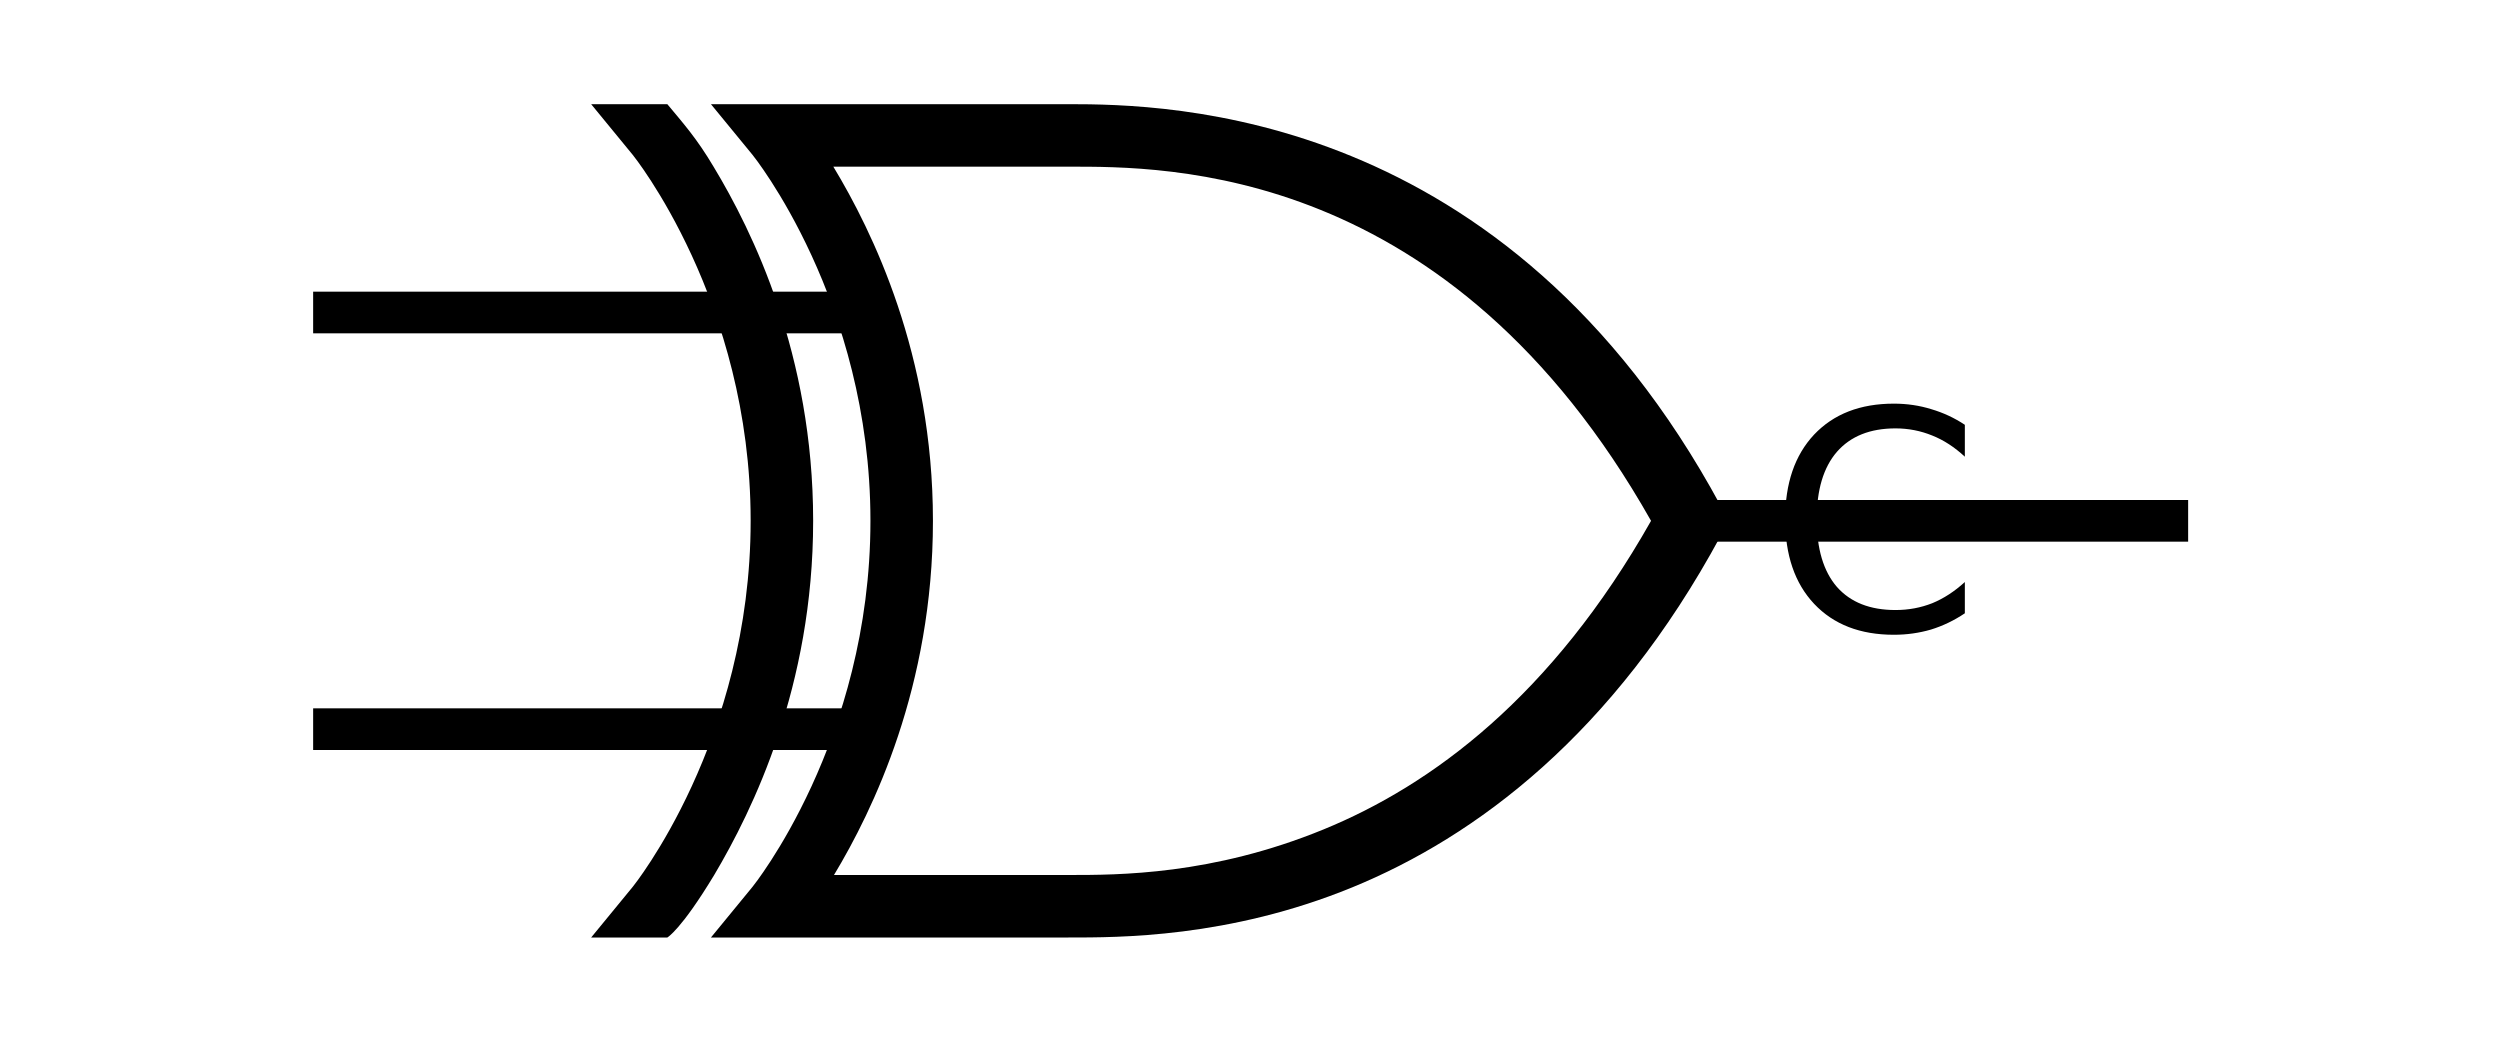
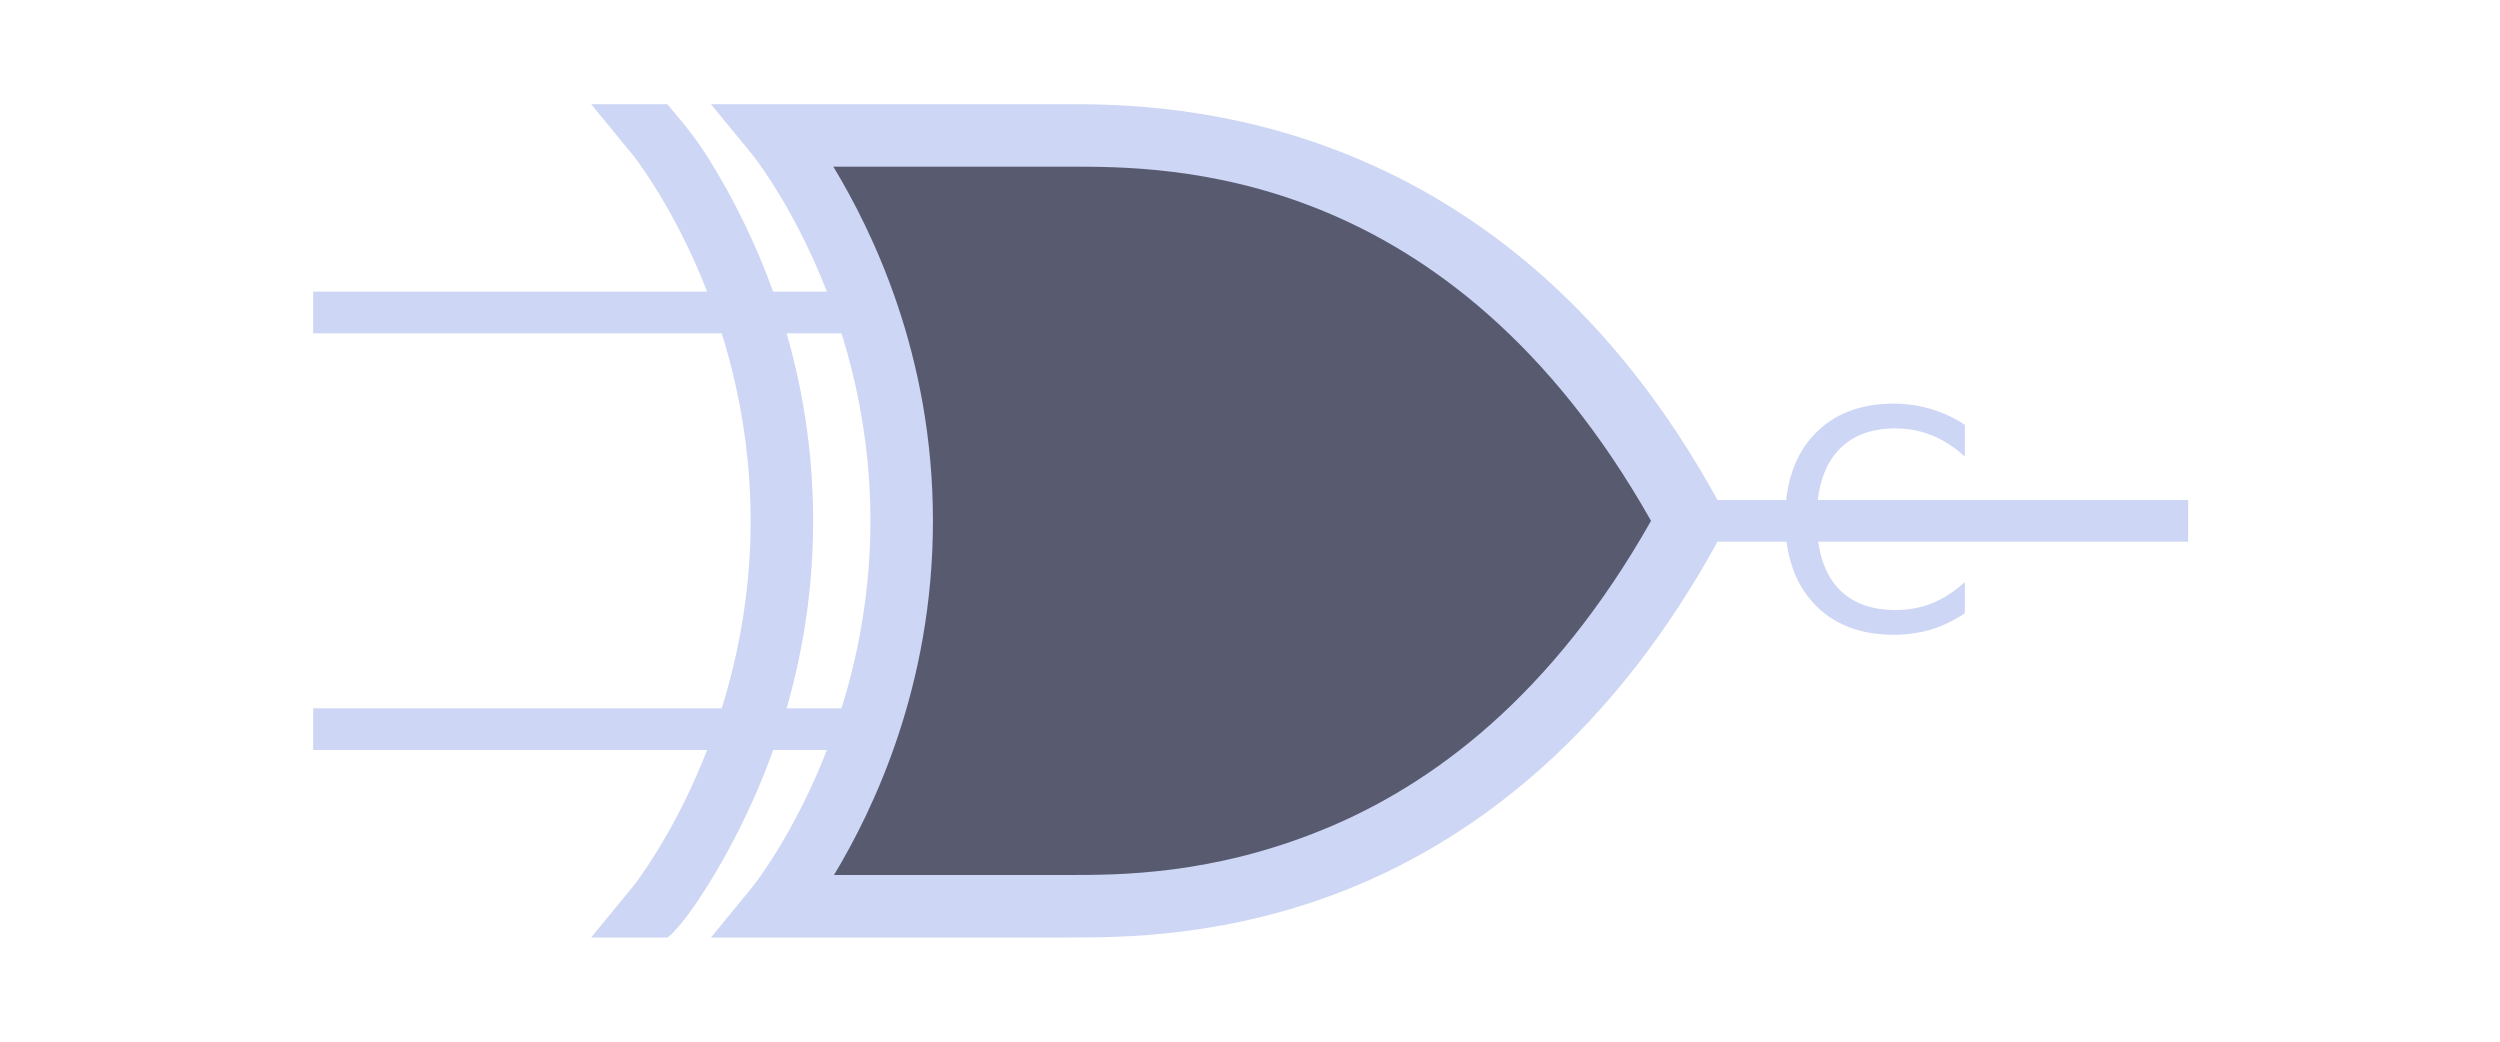
<svg xmlns="http://www.w3.org/2000/svg" width="120" height="50" id="svg2" version="1.0">
  <defs id="defs4">
    </defs>
  <g id="layer1">
-     <path style="fill:none;stroke:#000000;stroke-width:2;stroke-linecap:butt;stroke-linejoin:miter;stroke-opacity:1" d="M 80.031,25 C 100.031,25 105.031,25 105.031,25" id="path3059" />
-     <path style="fill:none;stroke:#000000;stroke-width:2;stroke-linecap:butt;stroke-linejoin:miter;stroke-opacity:1" d="M 40.417,15 L 15.031,15" id="path3061" />
-     <path style="fill:none;stroke:#000000;stroke-width:2;stroke-linecap:butt;stroke-linejoin:miter;stroke-opacity:1" d="M 41.393,35 L 15.031,35" id="path3944" />
-     <g id="g2560" transform="translate(36.53125,-39.5)">
-       <path id="path3516" style="fill:#000000;fill-opacity:1;fill-rule:evenodd;stroke:none;stroke-width:3;stroke-linecap:butt;stroke-linejoin:miter;stroke-opacity:1" d="M -2.25,81.5 C -3.847,84.144 -4.5,84.5 -4.5,84.5 L -8.156,84.5 L -6.156,82.063 C -6.156,82.063 -0.5,75.062 -0.5,64.5 C -0.5,53.938 -6.156,46.938 -6.156,46.938 L -8.156,44.5 L -4.5,44.5 C -3.719,45.438 -3.078,46.156 -2.281,47.5 C -0.409,50.6 2.5,56.527 2.5,64.5 C 2.5,72.451 -0.397,78.379 -2.25,81.5 z" />
-       <path style="fill:#000000;fill-opacity:1;fill-rule:evenodd;stroke:none;stroke-width:3;stroke-linecap:butt;stroke-linejoin:miter;stroke-opacity:1" d="M -2.406,44.5 L -0.406,46.938 C -0.406,46.938 5.25,53.938 5.25,64.5 C 5.25,75.062 -0.406,82.062 -0.406,82.062 L -2.406,84.5 L 0.75,84.5 L 14.75,84.5 C 17.158,84.5 22.44,84.525 28.375,82.094 C 34.31,79.663 40.912,74.75 46.062,65.219 L 44.75,64.5 L 46.062,63.781 C 35.759,44.716 19.507,44.5 14.75,44.5 L 0.75,44.5 L -2.406,44.5 z M 3.469,47.5 L 14.75,47.5 C 19.434,47.5 33.037,47.37 42.719,64.5 C 37.952,72.929 32.197,77.184 27,79.312 C 21.639,81.508 17.158,81.5 14.75,81.5 L 3.5,81.5 C 5.374,78.392 8.25,72.451 8.25,64.5 C 8.25,56.527 5.341,50.6 3.469,47.5 z" id="path4973" />
-     </g>
-     <text xml:space="preserve" style="font-style:normal;font-variant:normal;font-weight:normal;font-stretch:normal;font-size:14.667px;line-height:0%;font-family:'DejaVu Sans';-inkscape-font-specification:'DejaVu Sans, Normal';font-variant-ligatures:normal;font-variant-caps:normal;font-variant-numeric:normal;font-variant-east-asian:normal;text-align:end;writing-mode:lr-tb;text-anchor:end;fill:#000000;fill-opacity:1;stroke:none;stroke-width:1px;stroke-linecap:butt;stroke-linejoin:miter;stroke-opacity:1" x="11.461" y="20.346" id="text6866">
-       <tspan id="tspan6868" x="11.461" y="20.346" style="font-style:normal;font-variant:normal;font-weight:normal;font-stretch:normal;font-size:14.667px;line-height:1;font-family:'DejaVu Sans';-inkscape-font-specification:'DejaVu Sans, Normal';font-variant-ligatures:normal;font-variant-caps:normal;font-variant-numeric:normal;font-variant-east-asian:normal">A</tspan>
+     <path style="fill:none;stroke:#cdd6f4;stroke-width:2;stroke-linecap:butt;stroke-linejoin:miter;stroke-opacity:1" d="M 80.031,25 C 100.031,25 105.031,25 105.031,25" id="path3059" />
+     <path style="fill:none;stroke:#cdd6f4;stroke-width:2;stroke-linecap:butt;stroke-linejoin:miter;stroke-opacity:1" d="M 40.417,15 L 15.031,15" id="path3061" />
+     <path style="fill:none;stroke:#cdd6f4;stroke-width:2;stroke-linecap:butt;stroke-linejoin:miter;stroke-opacity:1" d="M 41.393,35 L 15.031,35" id="path3944" />
+     <path id="path3516" style="fill:#cdd6f4;fill-opacity:1;fill-rule:evenodd;stroke:none;stroke-width:3;stroke-linecap:butt;stroke-linejoin:miter;stroke-opacity:1" d="m 34.281,42 c -1.597,2.644 -2.25,3 -2.25,3 H 28.375 l 2,-2.438 c 0,0 5.656,-7 5.656,-17.563 C 36.031,14.438 30.375,7.438 30.375,7.438 L 28.375,5 h 3.656 c 0.781,0.938 1.422,1.656 2.219,3 1.873,3.1 4.781,9.027 4.781,17 0,7.951 -2.897,13.879 -4.75,17 z" />
+     <text xml:space="preserve" style="font-style:normal;font-variant:normal;font-weight:normal;font-stretch:normal;font-size:14.667px;line-height:0%;font-family:'DejaVu Sans';-inkscape-font-specification:'DejaVu Sans, Normal';font-variant-ligatures:normal;font-variant-caps:normal;font-variant-numeric:normal;font-variant-east-asian:normal;text-align:end;writing-mode:lr-tb;text-anchor:end;fill:#cdd6f4;fill-opacity:1;stroke:none;stroke-width:1px;stroke-linecap:butt;stroke-linejoin:miter;stroke-opacity:1" x="11.461" y="20.346" id="text6866">
+       <tspan id="tspan6868" x="11.461" y="20.346" style="font-style:normal;font-variant:normal;font-weight:normal;font-stretch:normal;font-size:14.667px;line-height:1;font-family:'DejaVu Sans';-inkscape-font-specification:'DejaVu Sans, Normal';font-variant-ligatures:normal;font-variant-caps:normal;font-variant-numeric:normal;font-variant-east-asian:normal;fill:#cdd6f4;fill-opacity:1">A</tspan>
    </text>
-     <text xml:space="preserve" style="font-style:normal;font-variant:normal;font-weight:normal;font-stretch:normal;font-size:14.667px;line-height:0%;font-family:'DejaVu Sans';-inkscape-font-specification:'DejaVu Sans, Normal';font-variant-ligatures:normal;font-variant-caps:normal;font-variant-numeric:normal;font-variant-east-asian:normal;text-align:end;writing-mode:lr-tb;text-anchor:end;fill:#000000;fill-opacity:1;stroke:none;stroke-width:1px;stroke-linecap:butt;stroke-linejoin:miter;stroke-opacity:1" x="11.488" y="40.346" id="text6870">
-       <tspan id="tspan6872" x="11.488" y="40.346" style="font-style:normal;font-variant:normal;font-weight:normal;font-stretch:normal;font-size:14.667px;line-height:1;font-family:'DejaVu Sans';-inkscape-font-specification:'DejaVu Sans, Normal';font-variant-ligatures:normal;font-variant-caps:normal;font-variant-numeric:normal;font-variant-east-asian:normal">B</tspan>
+     <text xml:space="preserve" style="font-style:normal;font-variant:normal;font-weight:normal;font-stretch:normal;font-size:14.667px;line-height:0%;font-family:'DejaVu Sans';-inkscape-font-specification:'DejaVu Sans, Normal';font-variant-ligatures:normal;font-variant-caps:normal;font-variant-numeric:normal;font-variant-east-asian:normal;text-align:end;writing-mode:lr-tb;text-anchor:end;fill:#cdd6f4;fill-opacity:1;stroke:none;stroke-width:1px;stroke-linecap:butt;stroke-linejoin:miter;stroke-opacity:1" x="11.488" y="40.346" id="text6870">
+       <tspan id="tspan6872" x="11.488" y="40.346" style="font-style:normal;font-variant:normal;font-weight:normal;font-stretch:normal;font-size:14.667px;line-height:1;font-family:'DejaVu Sans';-inkscape-font-specification:'DejaVu Sans, Normal';font-variant-ligatures:normal;font-variant-caps:normal;font-variant-numeric:normal;font-variant-east-asian:normal;fill:#cdd6f4;fill-opacity:1">B</tspan>
    </text>
-     <text xml:space="preserve" style="font-style:normal;font-variant:normal;font-weight:normal;font-stretch:normal;font-size:14.667px;line-height:0%;font-family:'DejaVu Sans';-inkscape-font-specification:'DejaVu Sans, Normal';font-variant-ligatures:normal;font-variant-caps:normal;font-variant-numeric:normal;font-variant-east-asian:normal;text-align:end;writing-mode:lr-tb;text-anchor:end;fill:#000000;fill-opacity:1;stroke:none;stroke-width:1px;stroke-linecap:butt;stroke-linejoin:miter;stroke-opacity:1" x="118.41" y="30.265" id="text6878">
+     <text xml:space="preserve" style="font-style:normal;font-variant:normal;font-weight:normal;font-stretch:normal;font-size:14.667px;line-height:0%;font-family:'DejaVu Sans';-inkscape-font-specification:'DejaVu Sans, Normal';font-variant-ligatures:normal;font-variant-caps:normal;font-variant-numeric:normal;font-variant-east-asian:normal;text-align:end;writing-mode:lr-tb;text-anchor:end;fill:#cdd6f4;fill-opacity:1;stroke:none;stroke-width:1px;stroke-linecap:butt;stroke-linejoin:miter;stroke-opacity:1" x="118.41" y="30.265" id="text6878">
      <tspan id="tspan1" x="118.41" y="30.265">C</tspan>
    </text>
+     <path id="path2" style="fill:#585b70;fill-rule:evenodd;stroke:none;fill-opacity:1" d="m 38.379,7.076 0.826,1.395 c 4.39,7.18 5.797,16.094 3.689,24.266 -4.84e-4,0.002 4.85e-4,0.004 0,0.006 -0.883,3.676 -2.559,7.046 -4.488,10.178 5.091,-0.008 10.173,0.049 15.232,-0.039 6.729,-0.236 13.375,-2.827 18.396,-7.309 a 1.076,1.076 0 0 1 0.01,-0.008 C 75.41,32.626 78.067,28.927 80.293,24.986 77.311,19.674 73.41,14.815 68.312,11.594 a 1.076,1.076 0 0 1 -0.014,-0.008 C 63.509,8.466 57.717,7.017 51.977,7.078 a 1.076,1.076 0 0 1 -0.012,0 c -4.528,-0.003 -9.057,-0.002 -13.586,-0.002 z m 0.012,35.797 c -0.006,0.027 -0.017,0.022 -0.023,0.047 0.001,-2e-6 0.003,2e-6 0.004,0 z" />
+     <path style="fill:#cdd6f4;fill-opacity:1;fill-rule:evenodd;stroke:none;stroke-width:3;stroke-linecap:butt;stroke-linejoin:miter;stroke-opacity:1" d="m 34.125,5 2,2.438 c 0,0 5.656,7 5.656,17.562 0,10.562 -5.656,17.562 -5.656,17.562 l -2,2.438 h 3.156 14 c 2.408,10e-7 7.69,0.025 13.625,-2.406 5.935,-2.431 12.537,-7.343 17.688,-16.875 L 81.281,25 82.594,24.281 C 72.291,5.216 56.038,5 51.281,5 h -14 z M 40,8 H 51.281 C 55.965,8 69.568,7.87 79.25,25 74.483,33.429 68.729,37.684 63.531,39.812 58.171,42.008 53.689,42 51.281,42 h -11.25 c 1.874,-3.108 4.75,-9.049 4.75,-17 0,-7.973 -2.909,-13.9 -4.781,-17 z" id="path4973" />
  </g>
</svg>
